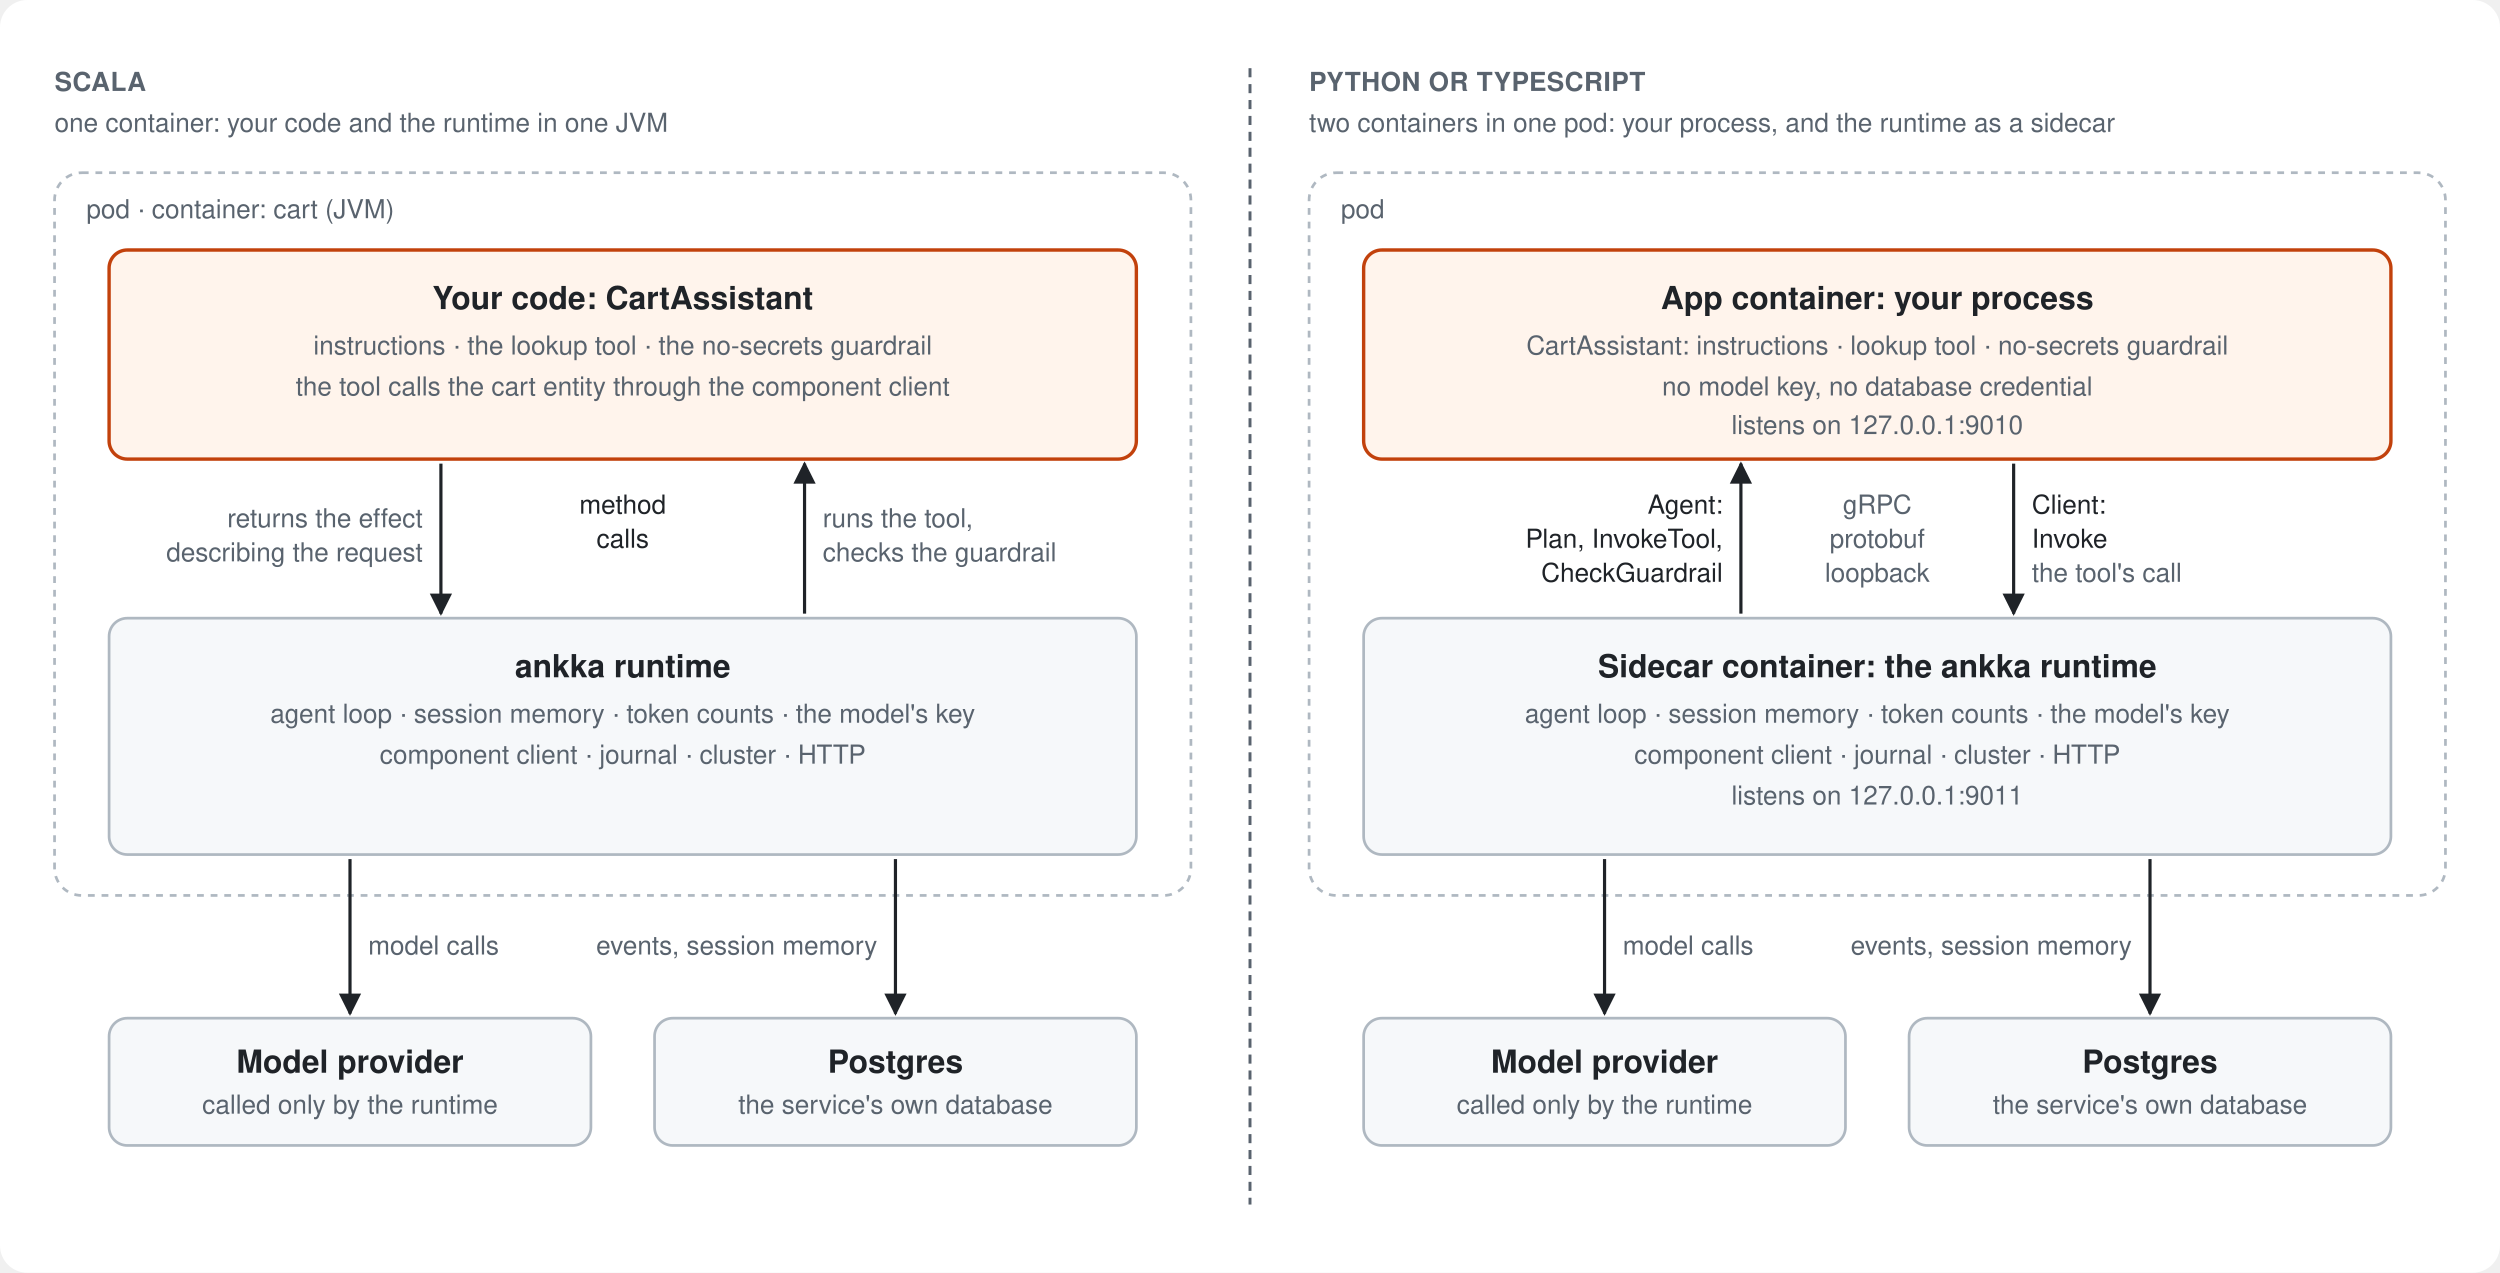
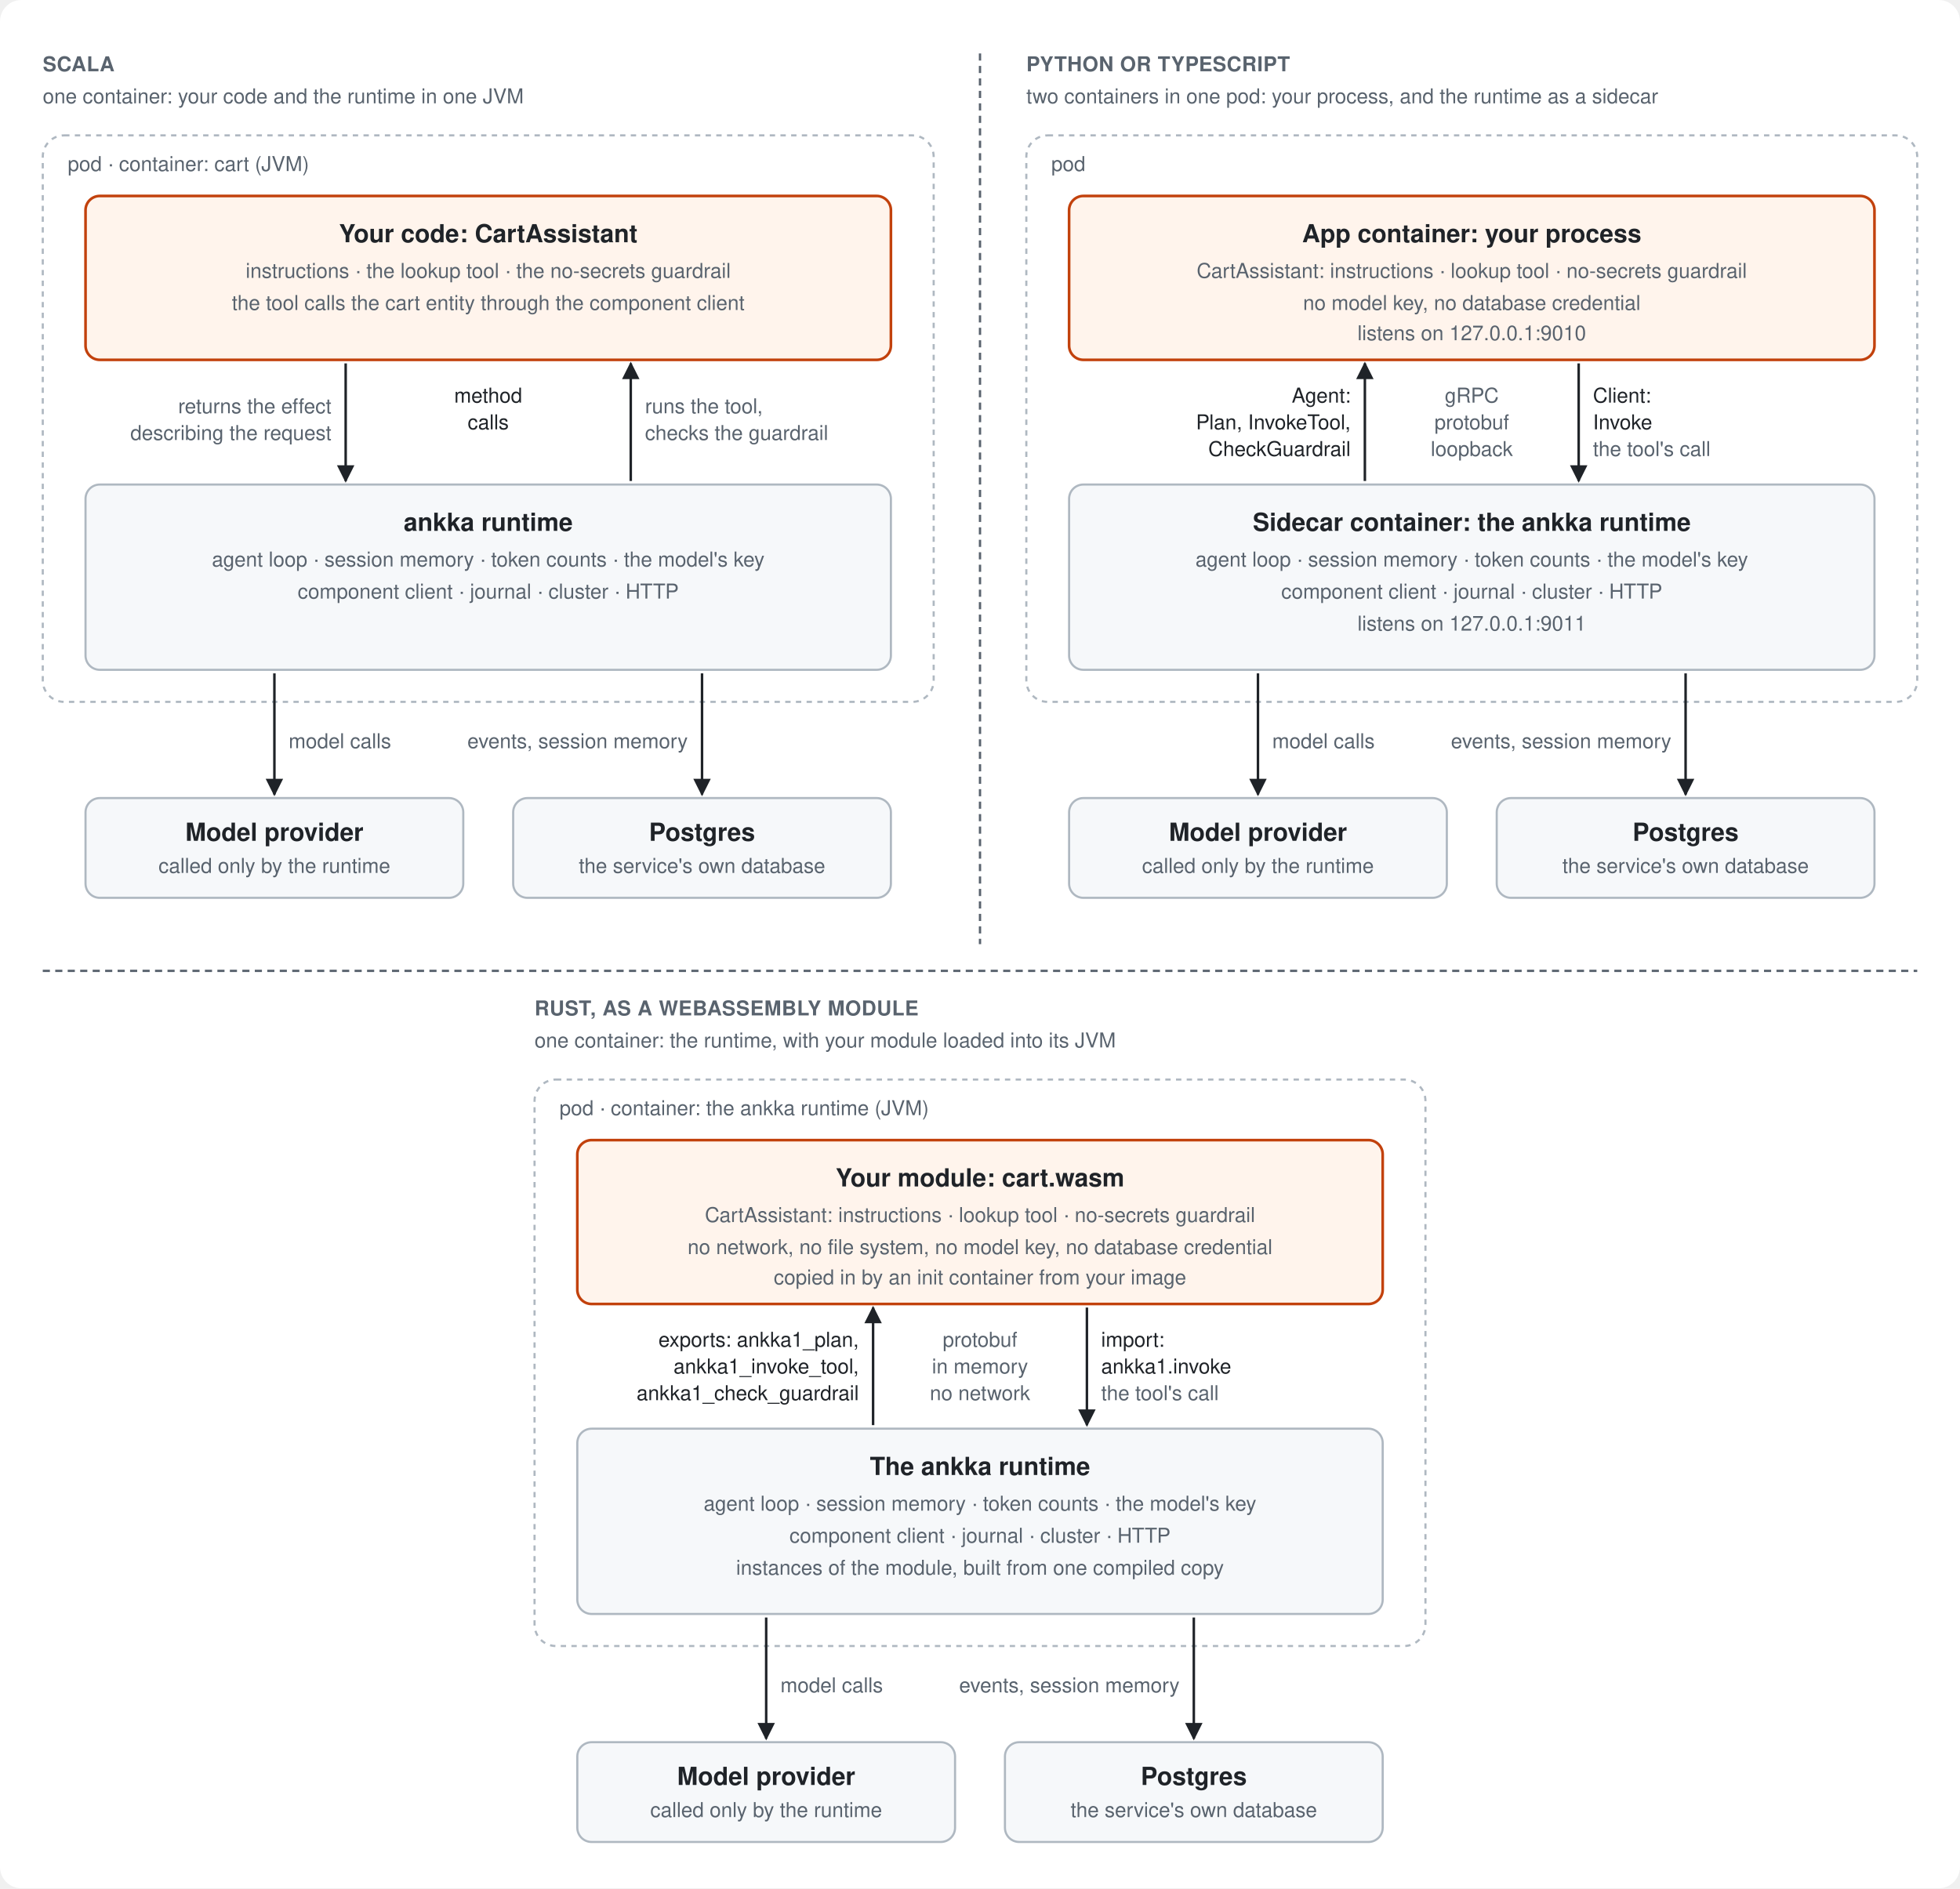
- <svg xmlns="http://www.w3.org/2000/svg" viewBox="0 0 1100 560" role="img" font-family="system-ui, -apple-system, 'Segoe UI', Helvetica, Arial, sans-serif" aria-labelledby="title desc">
+ <svg xmlns="http://www.w3.org/2000/svg" viewBox="0 0 1100 1060" role="img" font-family="system-ui, -apple-system, 'Segoe UI', Helvetica, Arial, sans-serif" aria-labelledby="title desc">
  <style>
    .bg { fill: #ffffff; }
    .ink { fill: #1f2328; }
    .muted { fill: #59636e; }
    .accent-text { fill: #c2410c; }
    .box { fill: #f6f8fa; stroke: #afb8c1; stroke-width: 1.2; }
    .hot { fill: #fff4ec; stroke: #c2410c; stroke-width: 1.5; }
    .cluster { fill: none; stroke: #59636e; stroke-width: 1.5; }
    .ns { fill: none; stroke: #8c959f; stroke-width: 1.2; stroke-dasharray: 5 4; }
    .deploy { fill: none; stroke: #afb8c1; stroke-width: 1.2; stroke-dasharray: 3 3; }
    .line { stroke: #1f2328; stroke-width: 1.4; fill: none; }
    .dash { stroke: #59636e; stroke-width: 1.3; fill: none; stroke-dasharray: 4 3; }
    .head { fill: #1f2328; }
    .headmuted { fill: #59636e; }
    text { font-size: 13px; }
    .title { font-size: 14px; font-weight: 600; }
    .small { font-size: 11.5px; }
    .label { font-size: 11.5px; font-weight: 600; letter-spacing: 0.02em; }
    @media (prefers-color-scheme: dark) {
      .bg { fill: #0d1117; }
      .ink { fill: #e6edf3; }
      .muted { fill: #9198a1; }
      .accent-text { fill: #ff9a5c; }
      .box { fill: #161b22; stroke: #3d444d; }
      .hot { fill: #2a1a10; stroke: #ff8a4c; }
      .cluster { stroke: #9198a1; }
      .ns { stroke: #656c76; }
      .deploy { stroke: #3d444d; }
      .line { stroke: #e6edf3; }
      .dash { stroke: #9198a1; }
      .head { fill: #e6edf3; }
      .headmuted { fill: #9198a1; }
    }
  </style>
  <defs>
    <marker id="a" viewBox="0 0 10 10" refX="9" refY="5" markerWidth="7" markerHeight="7" orient="auto-start-reverse">
      <path d="M0,0 L10,5 L0,10 z" class="head" />
    </marker>
    <marker id="m" viewBox="0 0 10 10" refX="9" refY="5" markerWidth="7" markerHeight="7" orient="auto-start-reverse">
      <path d="M0,0 L10,5 L0,10 z" class="headmuted" />
    </marker>
  </defs>
-   <rect class="bg" x="0" y="0" width="1100" height="560" rx="12" />
+   <rect class="bg" x="0" y="0" width="1100" height="1060" rx="12" />
  <text class="label muted" x="24" y="40" text-anchor="start">SCALA</text>
  <text class="small muted" x="24" y="58" text-anchor="start">one container: your code and the runtime in one JVM</text>
  <rect class="deploy" x="24" y="76" width="500" height="318" rx="12" />
  <text class="small muted" x="38" y="96" text-anchor="start">pod · container: cart (JVM)</text>
  <rect class="hot" x="48" y="110" width="452" height="92" rx="8" />
  <text class="title ink" x="274" y="136" text-anchor="middle">Your code: CartAssistant</text>
  <text class="small muted" x="274" y="156" text-anchor="middle">instructions · the lookup tool · the no-secrets guardrail</text>
  <text class="small muted" x="274" y="174" text-anchor="middle">the tool calls the cart entity through the component client</text>
  <rect class="box" x="48" y="272" width="452" height="104" rx="8" />
  <text class="title ink" x="274" y="298" text-anchor="middle">ankka runtime</text>
  <text class="small muted" x="274" y="318" text-anchor="middle">agent loop · session memory · token counts · the model's key</text>
  <text class="small muted" x="274" y="336" text-anchor="middle">component client · journal · cluster · HTTP</text>
  <path class="line" d="M 194 204 L 194 270" marker-end="url(#a)" />
  <path class="line" d="M 354 270 L 354 204" marker-end="url(#a)" />
  <text class="small muted" x="186" y="232" text-anchor="end">returns the effect</text>
  <text class="small muted" x="186" y="247" text-anchor="end">describing the request</text>
  <text class="small muted" x="362" y="232" text-anchor="start">runs the tool,</text>
  <text class="small muted" x="362" y="247" text-anchor="start">checks the guardrail</text>
  <text class="small ink" x="274" y="226" text-anchor="middle">method</text>
  <text class="small ink" x="274" y="241" text-anchor="middle">calls</text>
  <text class="label muted" x="576" y="40" text-anchor="start">PYTHON OR TYPESCRIPT</text>
  <text class="small muted" x="576" y="58" text-anchor="start">two containers in one pod: your process, and the runtime as a sidecar</text>
  <rect class="deploy" x="576" y="76" width="500" height="318" rx="12" />
  <text class="small muted" x="590" y="96" text-anchor="start">pod</text>
  <rect class="hot" x="600" y="110" width="452" height="92" rx="8" />
  <text class="title ink" x="826" y="136" text-anchor="middle">App container: your process</text>
  <text class="small muted" x="826" y="156" text-anchor="middle">CartAssistant: instructions · lookup tool · no-secrets guardrail</text>
  <text class="small muted" x="826" y="174" text-anchor="middle">no model key, no database credential</text>
  <text class="small muted" x="826" y="191" text-anchor="middle">listens on 127.0.0.1:9010</text>
  <rect class="box" x="600" y="272" width="452" height="104" rx="8" />
  <text class="title ink" x="826" y="298" text-anchor="middle">Sidecar container: the ankka runtime</text>
  <text class="small muted" x="826" y="318" text-anchor="middle">agent loop · session memory · token counts · the model's key</text>
  <text class="small muted" x="826" y="336" text-anchor="middle">component client · journal · cluster · HTTP</text>
  <text class="small muted" x="826" y="354" text-anchor="middle">listens on 127.0.0.1:9011</text>
  <path class="line" d="M 766 270 L 766 204" marker-end="url(#a)" />
  <path class="line" d="M 886 204 L 886 270" marker-end="url(#a)" />
  <text class="small ink" x="758" y="226" text-anchor="end">Agent:</text>
  <text class="small ink" x="758" y="241" text-anchor="end">Plan, InvokeTool,</text>
  <text class="small ink" x="758" y="256" text-anchor="end">CheckGuardrail</text>
  <text class="small ink" x="894" y="226" text-anchor="start">Client:</text>
  <text class="small ink" x="894" y="241" text-anchor="start">Invoke</text>
  <text class="small muted" x="894" y="256" text-anchor="start">the tool's call</text>
  <text class="small muted" x="826" y="226" text-anchor="middle">gRPC</text>
  <text class="small muted" x="826" y="241" text-anchor="middle">protobuf</text>
  <text class="small muted" x="826" y="256" text-anchor="middle">loopback</text>
  <line class="dash" x1="550" y1="30" x2="550" y2="530" />
  <rect class="box" x="48" y="448" width="212" height="56" rx="8" />
  <text class="title ink" x="154" y="472" text-anchor="middle">Model provider</text>
  <text class="small muted" x="154" y="490" text-anchor="middle">called only by the runtime</text>
  <rect class="box" x="288" y="448" width="212" height="56" rx="8" />
  <text class="title ink" x="394" y="472" text-anchor="middle">Postgres</text>
  <text class="small muted" x="394" y="490" text-anchor="middle">the service's own database</text>
  <path class="line" d="M 154 378 L 154 446" marker-end="url(#a)" />
  <path class="line" d="M 394 378 L 394 446" marker-end="url(#a)" />
  <text class="small muted" x="162" y="420" text-anchor="start">model calls</text>
  <text class="small muted" x="386" y="420" text-anchor="end">events, session memory</text>
  <rect class="box" x="600" y="448" width="212" height="56" rx="8" />
  <text class="title ink" x="706" y="472" text-anchor="middle">Model provider</text>
  <text class="small muted" x="706" y="490" text-anchor="middle">called only by the runtime</text>
  <rect class="box" x="840" y="448" width="212" height="56" rx="8" />
  <text class="title ink" x="946" y="472" text-anchor="middle">Postgres</text>
  <text class="small muted" x="946" y="490" text-anchor="middle">the service's own database</text>
  <path class="line" d="M 706 378 L 706 446" marker-end="url(#a)" />
  <path class="line" d="M 946 378 L 946 446" marker-end="url(#a)" />
  <text class="small muted" x="714" y="420" text-anchor="start">model calls</text>
  <text class="small muted" x="938" y="420" text-anchor="end">events, session memory</text>
+   <line class="dash" x1="24" y1="545" x2="1076" y2="545" />
+   <text class="label muted" x="300" y="570" text-anchor="start">RUST, AS A WEBASSEMBLY MODULE</text>
+   <text class="small muted" x="300" y="588" text-anchor="start">one container: the runtime, with your module loaded into its JVM</text>
+   <rect class="deploy" x="300" y="606" width="500" height="318" rx="12" />
+   <text class="small muted" x="314" y="626" text-anchor="start">pod · container: the ankka runtime (JVM)</text>
+   <rect class="hot" x="324" y="640" width="452" height="92" rx="8" />
+   <text class="title ink" x="550" y="666" text-anchor="middle">Your module: cart.wasm</text>
+   <text class="small muted" x="550" y="686" text-anchor="middle">CartAssistant: instructions · lookup tool · no-secrets guardrail</text>
+   <text class="small muted" x="550" y="704" text-anchor="middle">no network, no file system, no model key, no database credential</text>
+   <text class="small muted" x="550" y="721" text-anchor="middle">copied in by an init container from your image</text>
+   <rect class="box" x="324" y="802" width="452" height="104" rx="8" />
+   <text class="title ink" x="550" y="828" text-anchor="middle">The ankka runtime</text>
+   <text class="small muted" x="550" y="848" text-anchor="middle">agent loop · session memory · token counts · the model's key</text>
+   <text class="small muted" x="550" y="866" text-anchor="middle">component client · journal · cluster · HTTP</text>
+   <text class="small muted" x="550" y="884" text-anchor="middle">instances of the module, built from one compiled copy</text>
+   <path class="line" d="M 490 800 L 490 734" marker-end="url(#a)" />
+   <path class="line" d="M 610 734 L 610 800" marker-end="url(#a)" />
+   <text class="small ink" x="482" y="756" text-anchor="end">exports: ankka1_plan,</text>
+   <text class="small ink" x="482" y="771" text-anchor="end">ankka1_invoke_tool,</text>
+   <text class="small ink" x="482" y="786" text-anchor="end">ankka1_check_guardrail</text>
+   <text class="small ink" x="618" y="756" text-anchor="start">import:</text>
+   <text class="small ink" x="618" y="771" text-anchor="start">ankka1.invoke</text>
+   <text class="small muted" x="618" y="786" text-anchor="start">the tool's call</text>
+   <text class="small muted" x="550" y="756" text-anchor="middle">protobuf</text>
+   <text class="small muted" x="550" y="771" text-anchor="middle">in memory</text>
+   <text class="small muted" x="550" y="786" text-anchor="middle">no network</text>
+   <rect class="box" x="324" y="978" width="212" height="56" rx="8" />
+   <text class="title ink" x="430" y="1002" text-anchor="middle">Model provider</text>
+   <text class="small muted" x="430" y="1020" text-anchor="middle">called only by the runtime</text>
+   <rect class="box" x="564" y="978" width="212" height="56" rx="8" />
+   <text class="title ink" x="670" y="1002" text-anchor="middle">Postgres</text>
+   <text class="small muted" x="670" y="1020" text-anchor="middle">the service's own database</text>
+   <path class="line" d="M 430 908 L 430 976" marker-end="url(#a)" />
+   <path class="line" d="M 670 908 L 670 976" marker-end="url(#a)" />
+   <text class="small muted" x="438" y="950" text-anchor="start">model calls</text>
+   <text class="small muted" x="662" y="950" text-anchor="end">events, session memory</text>
</svg>
